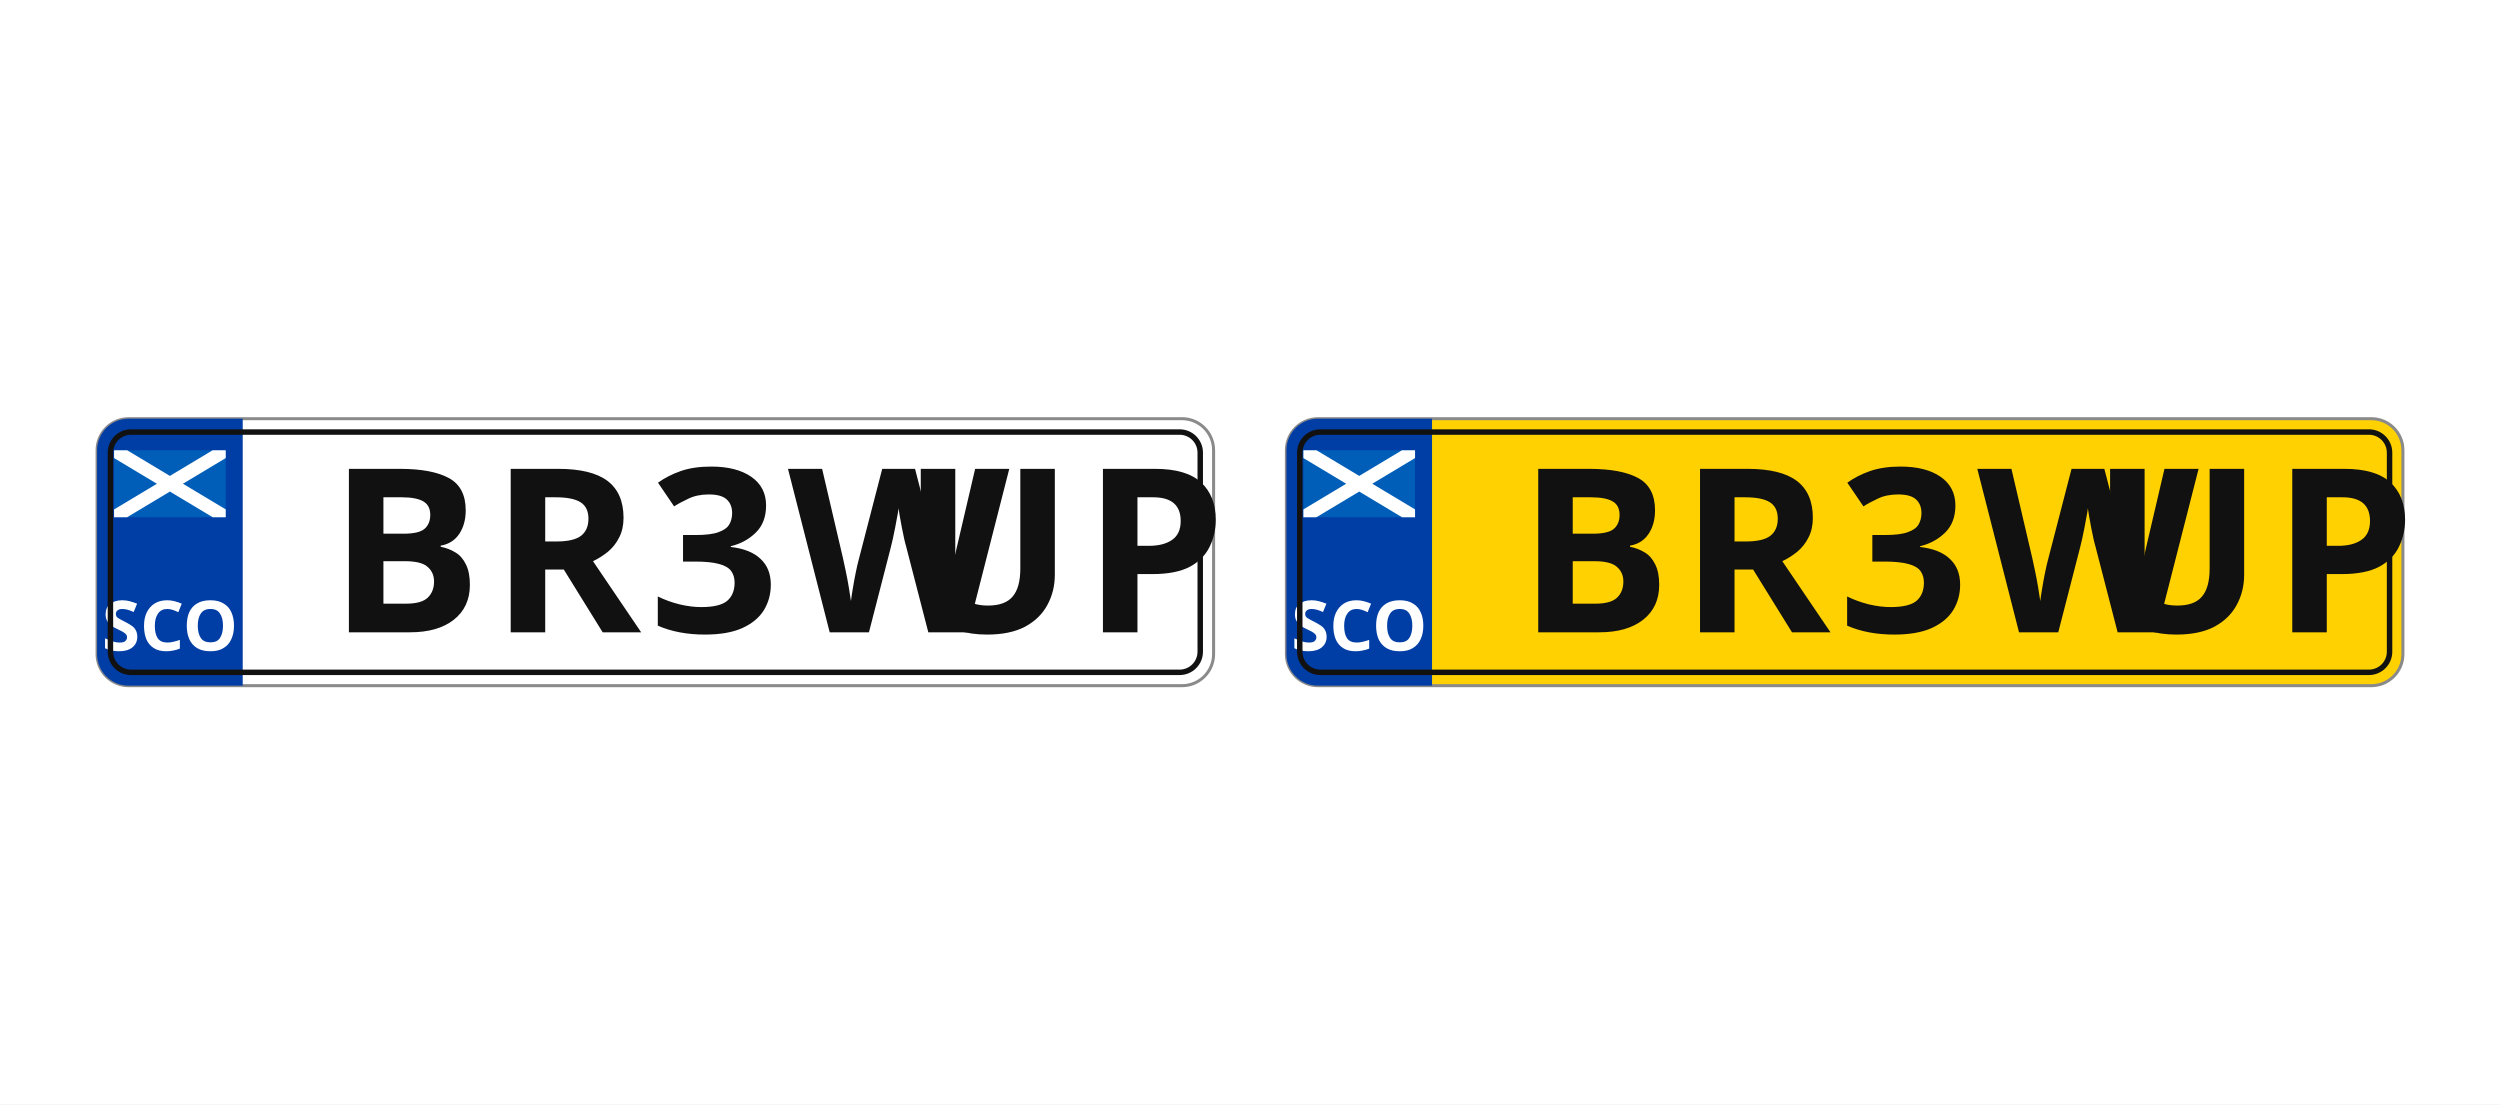
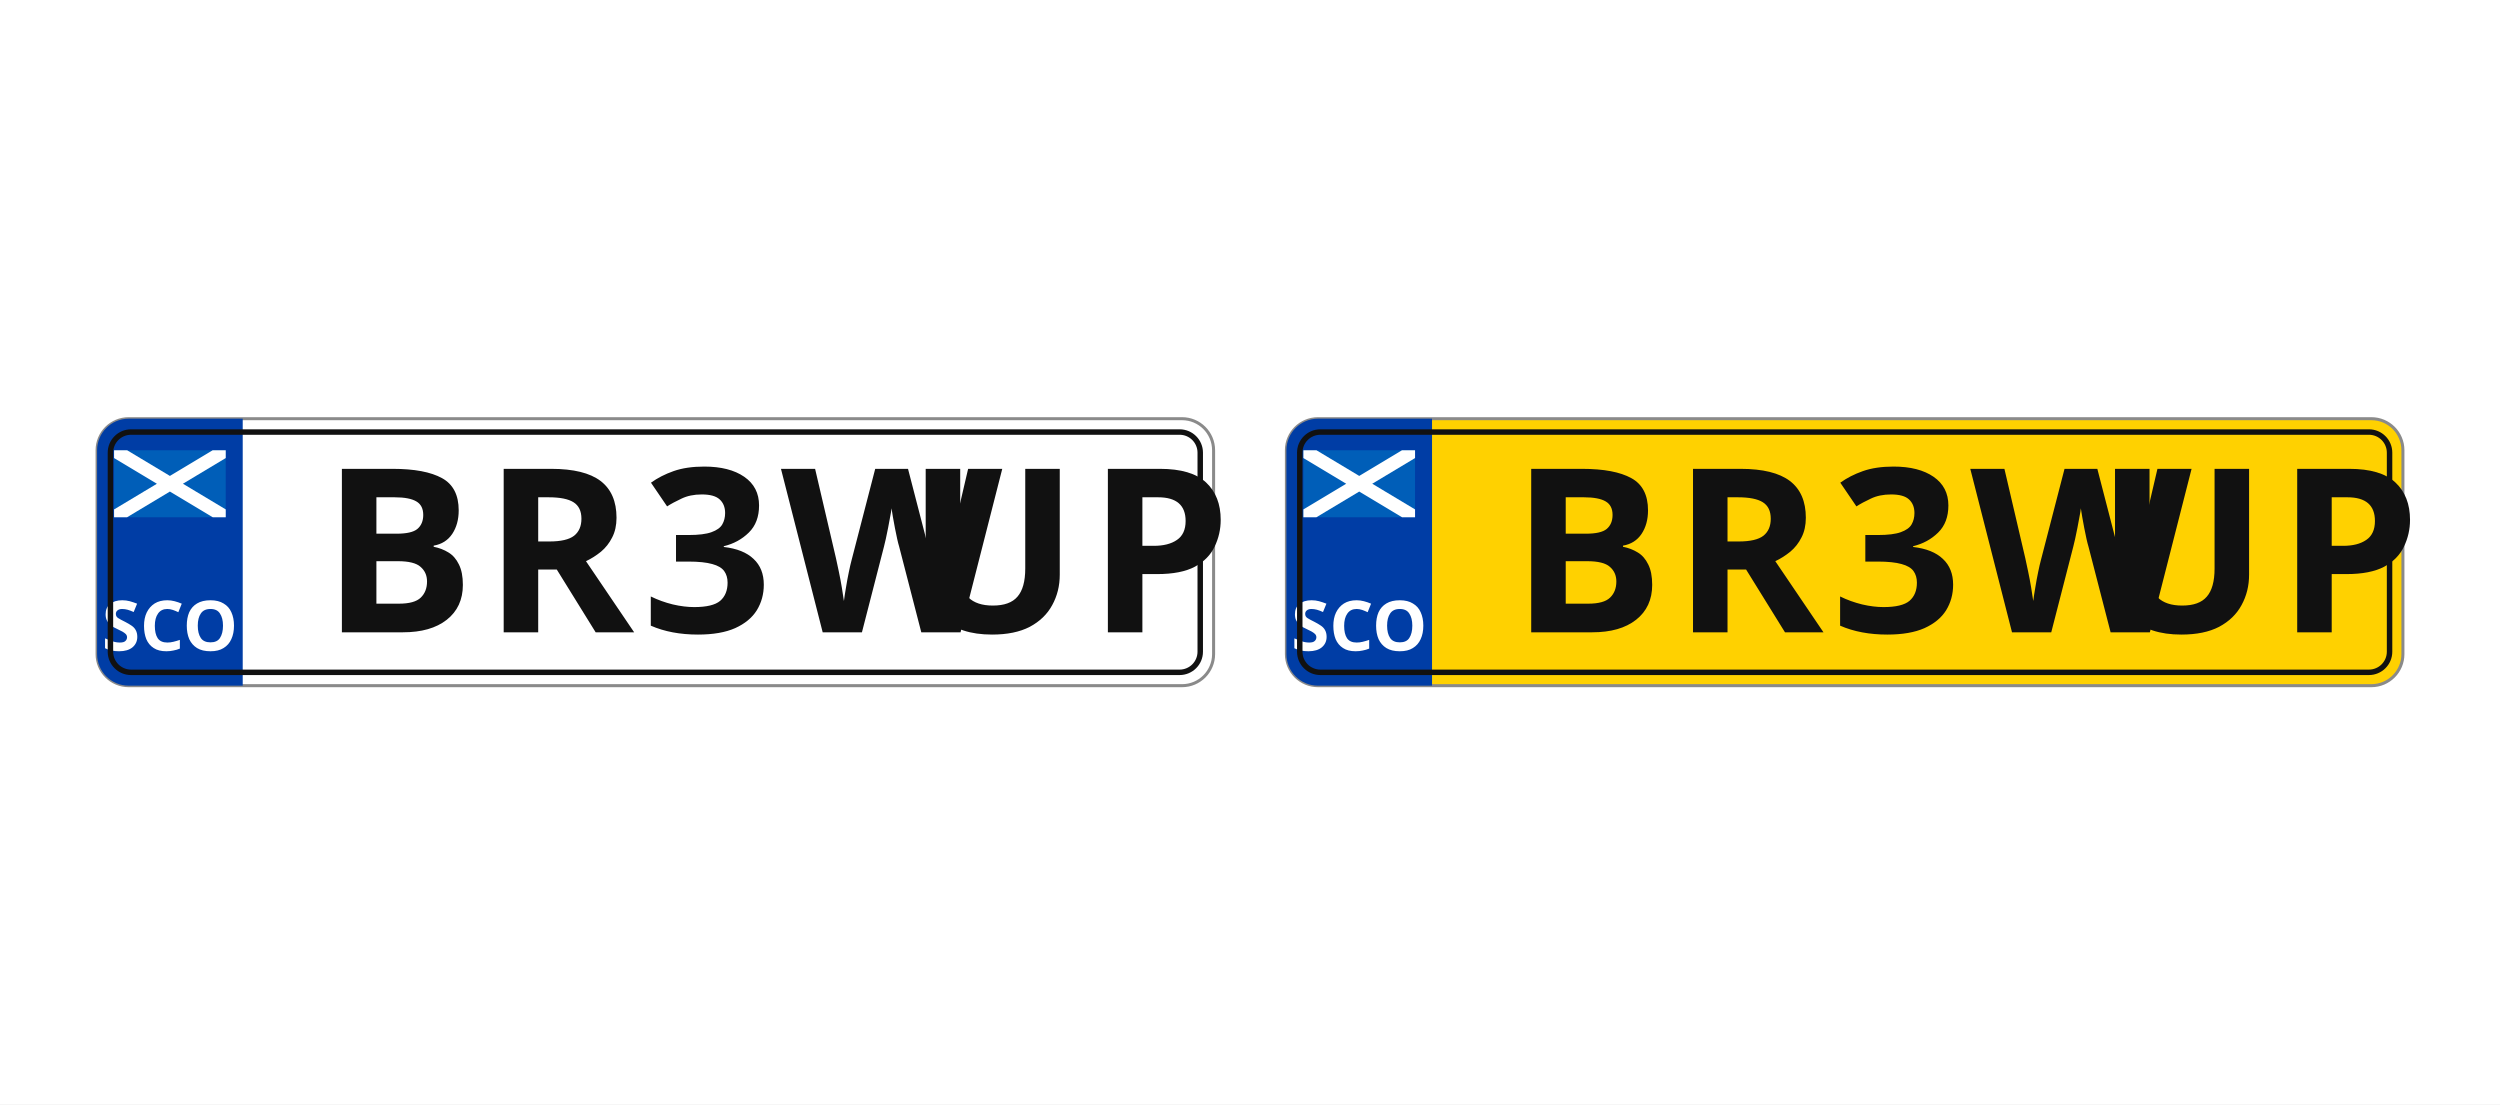
<svg xmlns="http://www.w3.org/2000/svg" width="206mm" height="91mm" viewBox="0 0 206 91">
  <g id="Background">
    <rect width="206.0" height="91.0" fill="#FFFFFF" />
  </g>
  <g id="front">
    <clipPath id="frontc">
      <rect x="8.000" y="34.500" width="92.0" height="22.0" rx="2.6" />
    </clipPath>
    <rect x="8.000" y="34.500" width="92.0" height="22.0" rx="2.6" fill="#FFFFFF" stroke="#8A8A8A" stroke-width="0.25" />
    <g clip-path="url(#frontc)">
      <rect id="frontband" x="8.000" y="34.500" width="12.0" height="22.0" fill="#003DA5" />
    </g>
    <svg x="9.400" y="37.100" width="9.200" height="5.520" viewBox="0 0 5 3">
      <rect width="5" height="3" fill="#005EB8" />
      <path d="M0,0 L5,3 M5,0 L0,3" stroke="#fff" stroke-width="0.6" />
    </svg>
    <text x="14.000" y="53.600" font-family="Barlow Condensed" font-weight="700" font-size="5.714" fill="#FFFFFF" text-anchor="middle">SCO</text>
-     <g id="frontreg" font-family="Barlow Condensed" font-weight="600" font-size="18.857" letter-spacing="0.660" fill="#111111">
-       <text x="27.045" y="52.100">BR3W</text>
-       <text x="74.263" y="52.100">UP</text>
+     <g id="frontreg" font-family="Barlow Condensed" font-weight="700" font-size="18.857" letter-spacing="0.660" fill="#111111">
+       <text x="26.470" y="52.100">BR3W</text>
+       <text x="74.669" y="52.100">UP</text>
    </g>
    <rect x="9.100" y="35.600" width="89.800" height="19.800" rx="1.7" fill="none" stroke="#111111" stroke-width="0.45" />
  </g>
  <g id="rear">
    <clipPath id="rearc">
      <rect x="106.000" y="34.500" width="92.0" height="22.0" rx="2.6" />
    </clipPath>
    <rect x="106.000" y="34.500" width="92.0" height="22.0" rx="2.6" fill="#FFD100" stroke="#8A8A8A" stroke-width="0.25" />
    <g clip-path="url(#rearc)">
      <rect id="rearband" x="106.000" y="34.500" width="12.0" height="22.0" fill="#003DA5" />
    </g>
    <svg x="107.400" y="37.100" width="9.200" height="5.520" viewBox="0 0 5 3">
      <rect width="5" height="3" fill="#005EB8" />
      <path d="M0,0 L5,3 M5,0 L0,3" stroke="#fff" stroke-width="0.6" />
    </svg>
    <text x="112.000" y="53.600" font-family="Barlow Condensed" font-weight="700" font-size="5.714" fill="#FFFFFF" text-anchor="middle">SCO</text>
-     <g id="rearreg" font-family="Barlow Condensed" font-weight="600" font-size="18.857" letter-spacing="0.660" fill="#111111">
-       <text x="125.045" y="52.100">BR3W</text>
-       <text x="172.263" y="52.100">UP</text>
+     <g id="rearreg" font-family="Barlow Condensed" font-weight="700" font-size="18.857" letter-spacing="0.660" fill="#111111">
+       <text x="124.470" y="52.100">BR3W</text>
+       <text x="172.669" y="52.100">UP</text>
    </g>
    <rect x="107.100" y="35.600" width="89.800" height="19.800" rx="1.7" fill="none" stroke="#111111" stroke-width="0.45" />
  </g>
  <g id="Guides" style="display:none" fill="none" stroke-width="0.2">
    <rect x="3.0" y="3.0" width="200.0" height="85.0" stroke="#00AEEF" stroke-dasharray="2,1" />
    <rect x="6.0" y="6.0" width="194.0" height="79.0" stroke="#EC008C" stroke-dasharray="1,1" />
  </g>
</svg>
